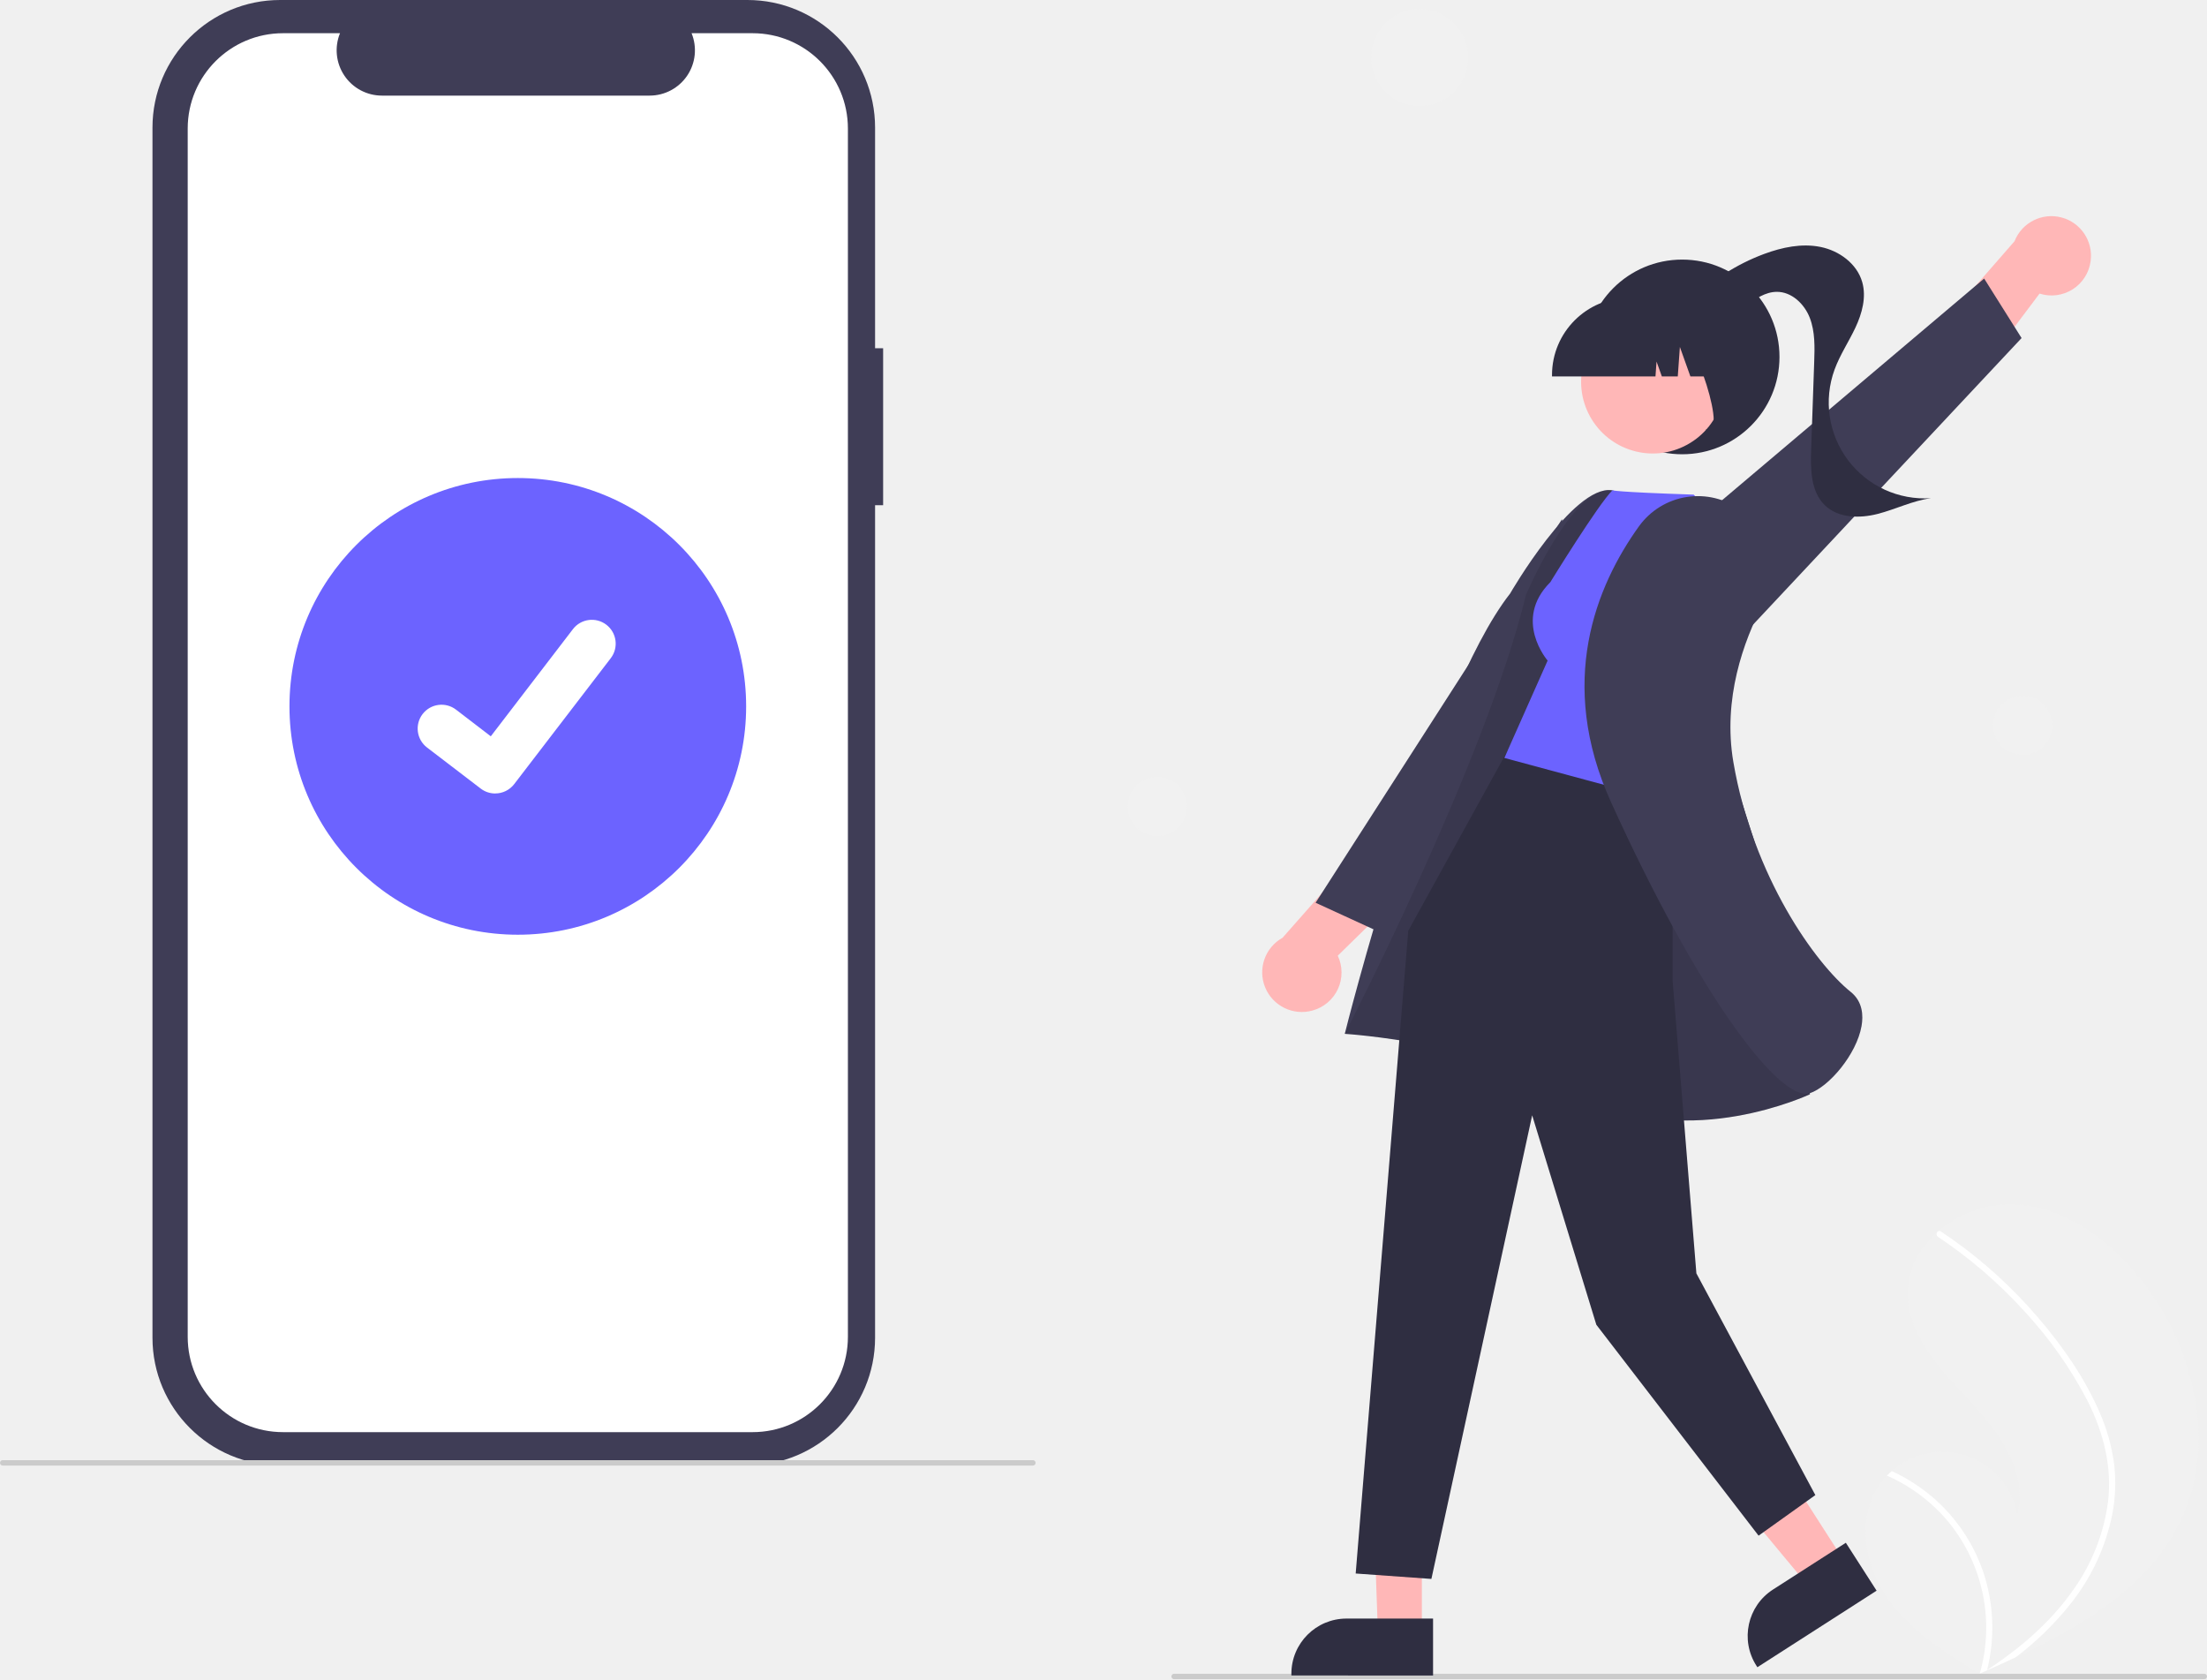
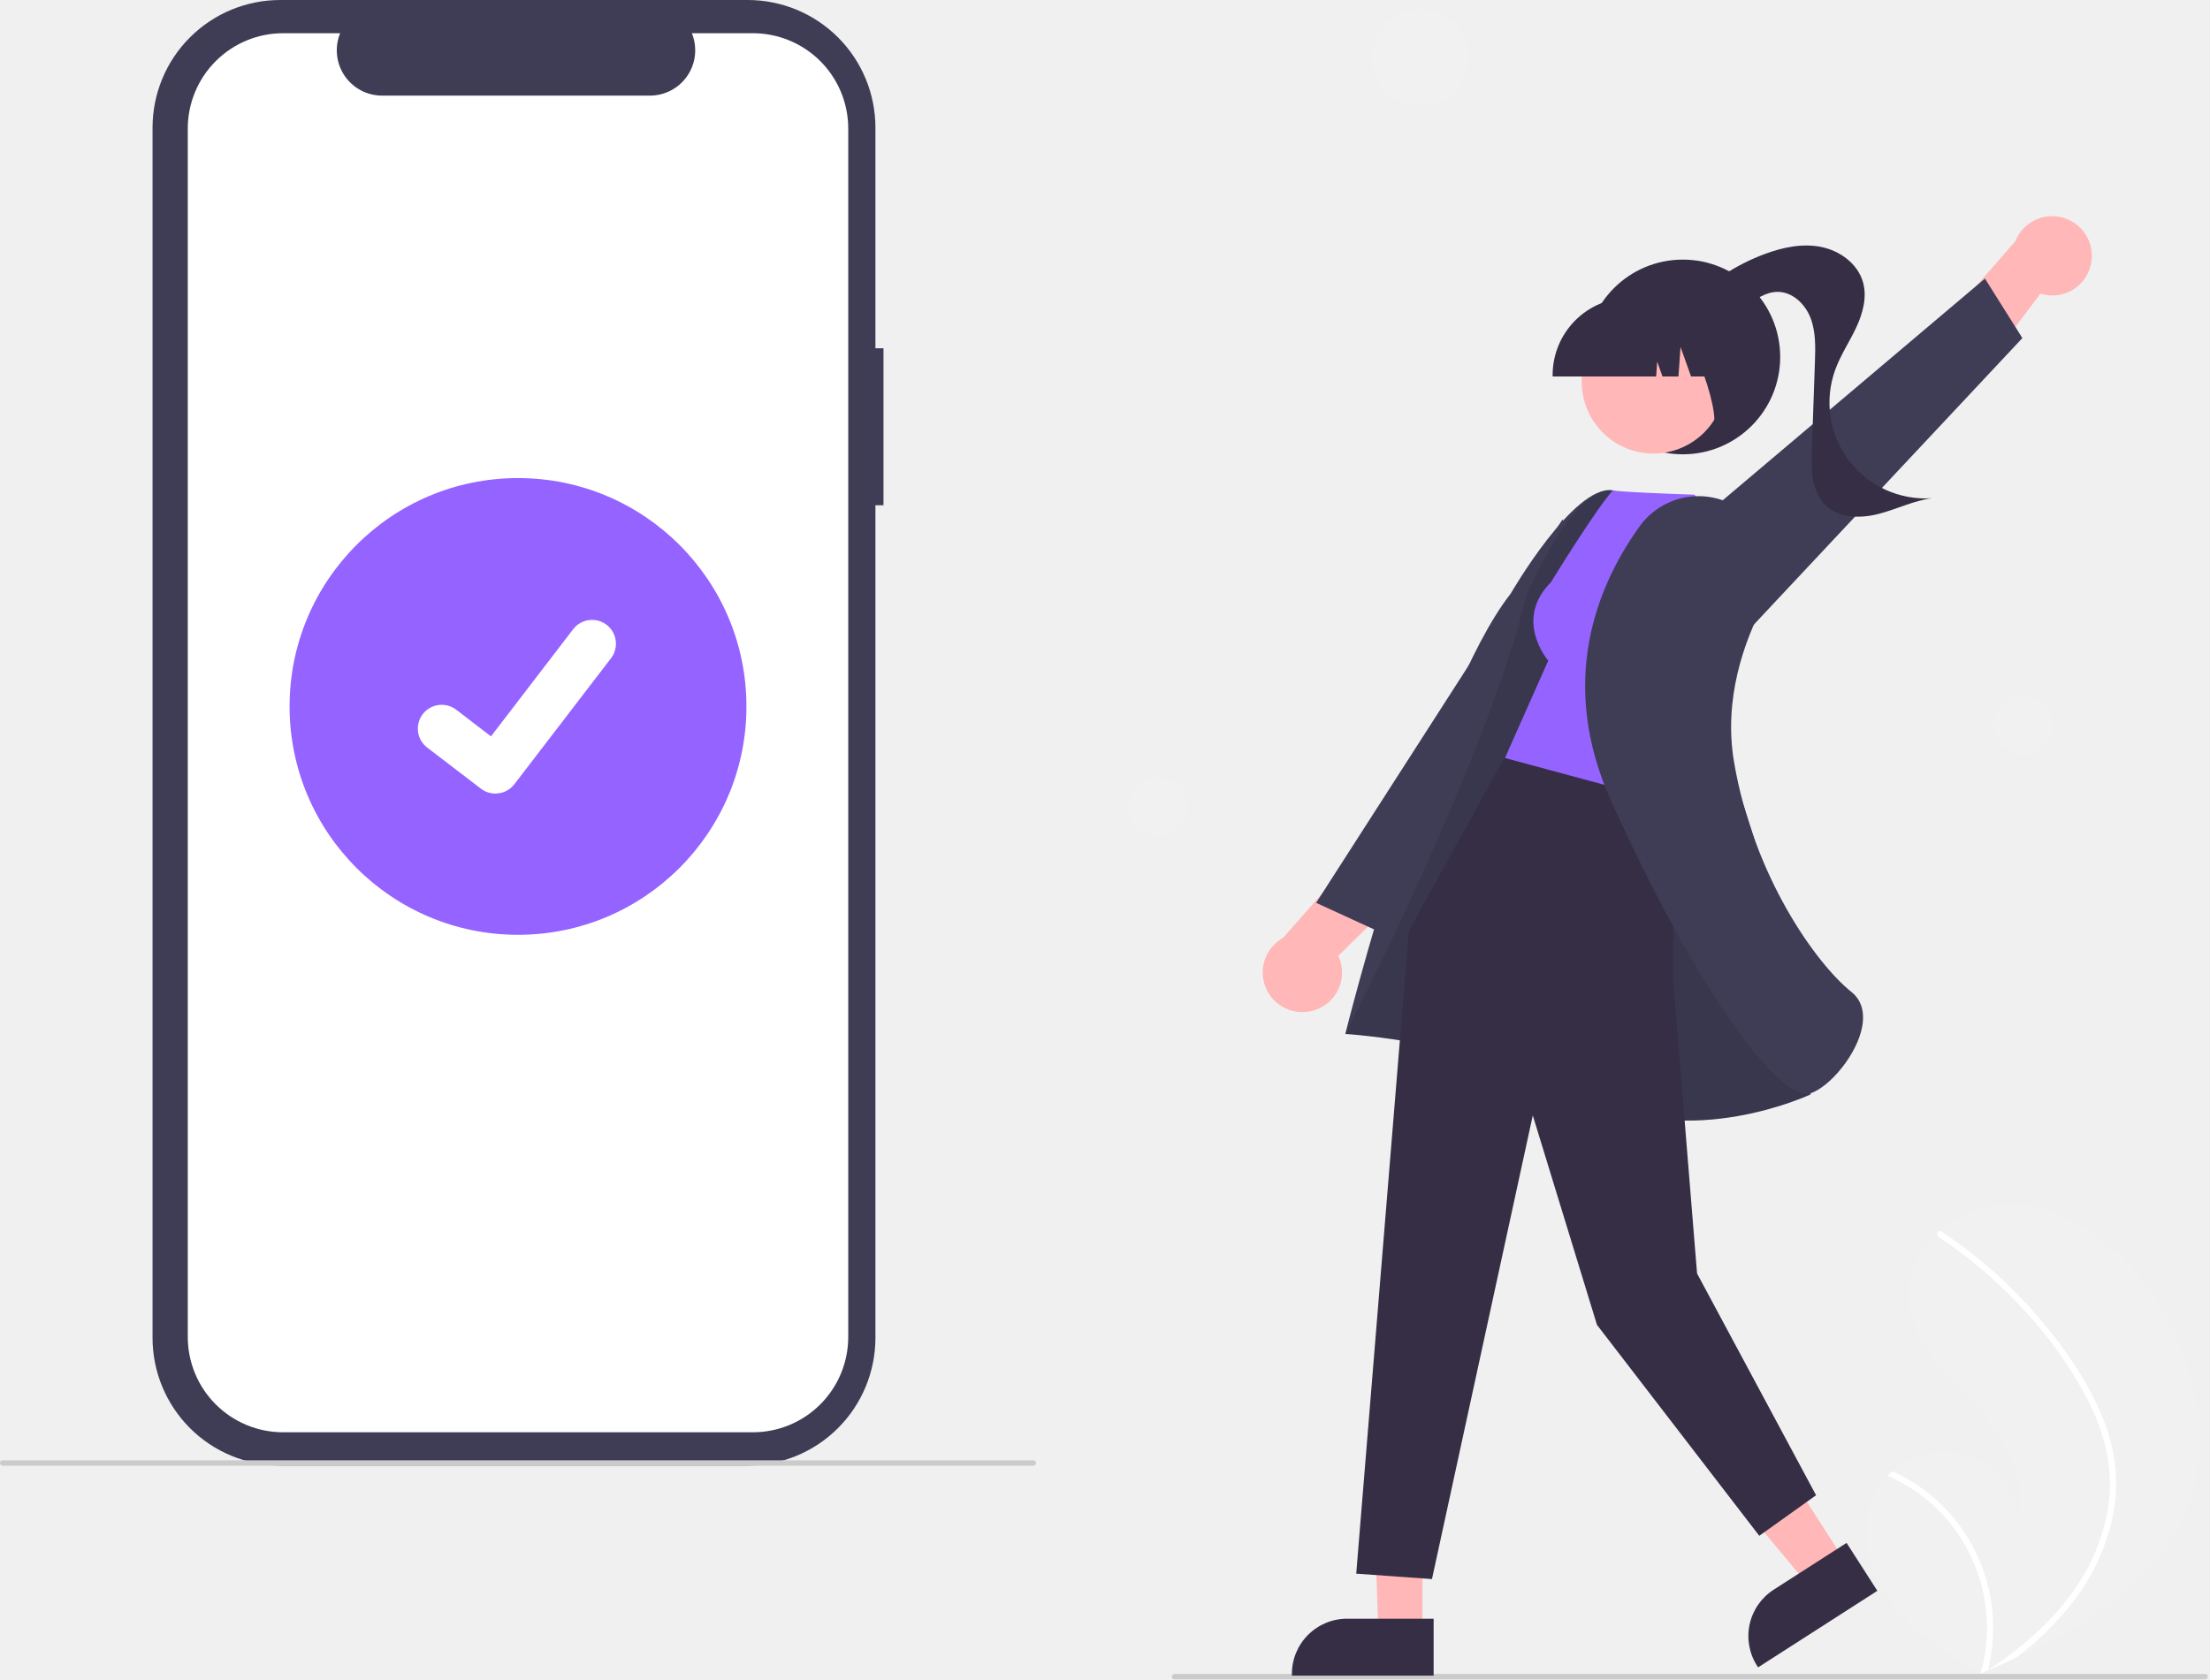
- <svg xmlns="http://www.w3.org/2000/svg" data-name="Layer 1" width="816.215" height="621" viewBox="0 0 816.215 621">
-   <path d="M518.501,268.281h-2.978V186.711A47.211,47.211,0,0,0,468.313,139.5H295.495a47.211,47.211,0,0,0-47.211,47.211V634.212a47.211,47.211,0,0,0,47.211,47.211H468.312a47.211,47.211,0,0,0,47.211-47.211v-307.868h2.978Z" transform="translate(-191.8923 -139.5)" fill="#3f3d56" />
-   <path d="M470.217,151.783H447.659A16.75,16.75,0,0,1,432.15,174.859H333.145a16.75,16.75,0,0,1-15.508-23.076H296.567A35.256,35.256,0,0,0,261.311,187.039V633.884a35.256,35.256,0,0,0,35.256,35.256H470.217a35.256,35.256,0,0,0,35.256-35.256h0V187.039A35.256,35.256,0,0,0,470.217,151.783Z" transform="translate(-191.8923 -139.5)" fill="#fff" />
-   <path d="M573.892,681.5h-381a1,1,0,0,1,0-2h381a1,1,0,0,1,0,2Z" transform="translate(-191.8923 -139.5)" fill="#cbcbcb" />
-   <circle id="baf12095-0797-4180-a98d-6422936d747a" data-name="Ellipse 44" cx="191.5" cy="261.234" r="84.446" fill="#6c63ff" />
-   <path id="b582f34e-fd02-4670-b1d8-d23f069ed737-338" data-name="Path 395" d="M375.024,432.947a8.758,8.758,0,0,1-5.269-1.751l-.094-.071-19.846-15.182a8.819,8.819,0,1,1,10.732-13.998l12.855,9.858L403.778,372.174a8.816,8.816,0,0,1,12.36-1.633l.003.002-.189.262.194-.262a8.826,8.826,0,0,1,1.631,12.362l-35.729,46.592a8.821,8.821,0,0,1-7.015,3.439Z" transform="translate(-191.8923 -139.5)" fill="#fff" />
-   <path d="M886.137,689.8a26.263,26.263,0,0,1,3.606-4.595c.565-.586,1.16-1.137,1.774-1.674a28.142,28.142,0,0,1,46.402,16.007c4.124-15.252-6.612-30.276-17.406-41.816-10.8-11.536-23.143-24.191-23.081-39.998.03-8.796,4.333-16.643,10.829-22.46.2-.176.401-.352.605-.522a41.071,41.071,0,0,1,28.288-9.858c19.199,1.028,35.963,13.932,47.605,29.238,18.739,24.627,26.95,59.197,13.832,87.231-11.539,24.656-36.149,39.298-61.265,51.069q-5.261,2.466-10.501,4.783c-.023.006-.048.023-.071.029-.168.074-.336.148-.494.224-.721.318-1.442.636-2.157.95l.331.216,1.033.669c-.358-.217-.712-.427-1.07-.644-.107-.066-.219-.127-.325-.193-12.336-7.402-24.843-15.232-33.365-26.788C881.867,719.67,878.313,702.484,886.137,689.8Z" transform="translate(-191.8923 -139.5)" fill="#f1f1f1" />
-   <path d="M968.44,661.936a69.818,69.818,0,0,1,5.376,19.53,60.624,60.624,0,0,1-.731,18.012,77.675,77.675,0,0,1-15.577,33.322,111.792,111.792,0,0,1-20.182,19.62q-5.26,2.466-10.501,4.783c-.023.006-.048.023-.072.029-.168.074-.336.148-.494.224-.721.318-1.442.636-2.157.95l.331.216,1.033.669c-.358-.217-.712-.427-1.07-.644-.106-.066-.219-.127-.325-.193a61.796,61.796,0,0,0-11.207-55.647A62.325,62.325,0,0,0,889.743,685.205c.564-.586,1.16-1.137,1.774-1.674a64.619,64.619,0,0,1,9.904,5.655,63.317,63.317,0,0,1,23.959,31.74,64.735,64.735,0,0,1,1.405,36.188c.619-.405,1.241-.82,1.845-1.234,11.492-7.75,22.083-17.057,30.061-28.471a72.261,72.261,0,0,0,12.822-32.585c1.529-12.834-1.682-25.454-7.412-36.905a151.257,151.257,0,0,0-23.696-33.67,171.872,171.872,0,0,0-31.776-27.322,1.236,1.236,0,0,1-.366-1.664,1.051,1.051,0,0,1,.605-.522.915.915,0,0,1,.78.158c1.44.961,2.868,1.931,4.279,2.929a173.822,173.822,0,0,1,31.765,29.016C954.721,637.4,962.94,649.126,968.44,661.936Z" transform="translate(-191.8923 -139.5)" fill="#fff" />
-   <circle id="ae2e9f9a-ed63-4994-961d-af4fbb6f5199" data-name="Ellipse 44" cx="525.042" cy="21.276" r="17.934" fill="#f1f1f1" />
-   <circle id="b777be60-18da-4893-88a8-55a275d98bc2" data-name="Ellipse 44" cx="748.042" cy="268.276" r="10.934" fill="#f1f1f1" />
-   <circle id="a703acd2-aa23-4bff-9a86-75b7d9a928c1" data-name="Ellipse 44" cx="428.042" cy="298.276" r="10.934" fill="#f1f1f1" />
-   <path d="M626.108,760.5h381a1,1,0,1,0,0-2h-381a1,1,0,0,0,0,2Z" transform="translate(-191.8923 -139.5)" fill="#cbcbcb" />
-   <path d="M965.062,236.135a14.652,14.652,0,0,0-28.137-7.426l-30.917,35.444,9.072,25.337,31.093-41.415A14.573,14.573,0,0,0,965.062,236.135Z" transform="translate(-191.8923 -139.5)" fill="#ffb7b7" />
-   <polygon points="645.013 234.549 747.642 125.02 733.799 103.012 605.076 211.876 645.013 234.549" fill="#3f3d56" />
-   <circle cx="622.108" cy="132" r="36" fill="#2f2e41" />
-   <path d="M816.894,251.163A75.485,75.485,0,0,1,844.357,233.404c6.639-2.459,13.865-3.979,20.805-2.582,6.941,1.397,13.504,6.198,15.44,13.008,1.583,5.568-.052,11.564-2.509,16.806-2.457,5.242-5.738,10.102-7.725,15.54a35.468,35.468,0,0,0,35.689,47.562c-6.819.914-13.105,4.119-19.771,5.825-6.666,1.706-14.533,1.59-19.486-3.185-5.241-5.052-5.346-13.267-5.093-20.542q.565-16.222,1.13-32.445c.192-5.515.356-11.208-1.633-16.356-1.989-5.148-6.716-9.656-12.235-9.609-4.183.035-7.885,2.569-11.239,5.068-3.354,2.499-6.905,5.165-11.071,5.536-4.166.372-8.923-2.711-8.611-6.882Z" transform="translate(-191.8923 -139.5)" fill="#2f2e41" />
-   <path d="M677.269,513.223a14.652,14.652,0,0,1-11.039-26.925l31.101-35.284,26.305,5.683-36.997,36.238a14.573,14.573,0,0,1-9.369,20.287Z" transform="translate(-191.8923 -139.5)" fill="#ffb7b7" />
-   <polygon points="587.698 247.405 510.183 344.705 486.555 333.857 577.665 192.012 587.698 247.405" fill="#3f3d56" />
-   <polygon points="525.848 541.211 507.374 540.921 509.596 603.887 525.845 603.887 525.848 541.211" fill="#ffb7b7" />
-   <path d="M721.882,738.082l-32.001-.001h-.001A20.395,20.395,0,0,0,669.486,758.474v.663l52.395.002Z" transform="translate(-191.8923 -139.5)" fill="#2f2e41" />
-   <polygon points="648.165 524.511 627.984 537.467 668.352 586.032 682.026 577.253 648.165 524.511" fill="#ffb7b7" />
-   <path d="M874.54,710.049,847.611,727.338l-.001.001a20.395,20.395,0,0,0-6.143,28.179l.358.558,44.091-28.307Z" transform="translate(-191.8923 -139.5)" fill="#2f2e41" />
-   <path d="M847.247,471.74s-44.84-148.927-59.25-150.94-37.628,38.213-37.628,38.213c-30.103,38.408-61.144,162.821-61.144,162.821s51.747,3.238,89.573,23.363,82.468-1.019,82.468-1.019Z" transform="translate(-191.8923 -139.5)" fill="#3f3d56" />
-   <path d="M847.247,471.74s-44.84-148.927-59.25-150.94-31.731,38.621-31.731,38.621c-15,62-67.041,162.413-67.041,162.413s51.747,3.238,89.573,23.363,82.468-1.019,82.468-1.019Z" transform="translate(-191.8923 -139.5)" opacity="0.1" style="isolation:isolate" />
-   <polygon points="618.567 287.682 618.567 362.517 627.374 470.921 671.374 552.921 650.374 567.921 590.374 489.921 566.643 412.472 529.374 583.921 501.374 581.921 520.82 344.21 557.721 277.3 618.567 287.682" fill="#2f2e41" />
-   <path d="M765.25,354.8c-14,14-1,29-1,29l-16,36,63,17,22.016-98.378-15-16c-30-1-30.016-1.622-30.016-1.622C782.994,325.944,765.25,354.8,765.25,354.8Z" transform="translate(-191.8923 -139.5)" fill="#6c63ff" />
-   <path d="M835.803,328.23a26.884,26.884,0,0,0-37.777,5.913c-15.838,22.052-30.482,57.661-10.305,102.072,32.399,71.31,60.593,107.814,72.055,107.811a4.56,4.56,0,0,0,1.473-.231c7.055-2.394,17.256-14.332,19.103-24.853.661-3.766.504-9.011-4-12.612-12.936-10.346-36.158-42.562-43.402-84.964-4.003-23.43,3.76-44.772,10.978-58.55a26.879,26.879,0,0,0-7.777-34.329h0Z" transform="translate(-191.8923 -139.5)" fill="#3f3d56" />
-   <circle cx="803.14" cy="280.711" r="26.5" transform="translate(-228.1167 280.1343) rotate(-28.6632)" fill="#ffb7b7" />
-   <path d="M765.872,278.707h38.266l.393-5.494,1.962,5.494h5.892l.778-10.889,3.889,10.889h11.401v-.539a28.624,28.624,0,0,0-28.592-28.592h-5.395A28.624,28.624,0,0,0,765.872,278.168Z" transform="translate(-191.8923 -139.5)" fill="#2f2e41" />
-   <path d="M822.67,298.454,839,293.156V253.5H808.156l.764.762C819.544,264.873,831.36,302.519,822.67,298.454Z" transform="translate(-191.8923 -139.5)" fill="#2f2e41" />
+ <svg xmlns="http://www.w3.org/2000/svg" width="817" height="621" viewBox="0 0 817 621" fill="none">
+   <g clip-path="url(#clip0_2935_393)">
+     <path d="M326.609 128.781H323.631V47.211C323.631 41.011 322.41 34.872 320.037 29.144C317.665 23.416 314.187 18.212 309.803 13.828C305.419 9.444 300.215 5.966 294.487 3.594C288.759 1.221 282.62 5.25296e-06 276.42 0H103.602C91.081 -2.38694e-05 79.073 4.974 70.219 13.828C61.365 22.681 56.392 34.69 56.392 47.211V494.712C56.392 500.912 57.613 507.051 59.985 512.779C62.358 518.507 65.835 523.711 70.219 528.095C74.603 532.479 79.808 535.957 85.535 538.329C91.263 540.702 97.402 541.923 103.602 541.923H276.42C288.941 541.923 300.949 536.949 309.803 528.095C318.657 519.242 323.631 507.233 323.631 494.712V186.844H326.609V128.781Z" fill="#3F3D56" />
+     <path d="M278.325 12.283H255.767C256.804 14.827 257.2 17.586 256.92 20.319C256.639 23.051 255.691 25.673 254.159 27.953C252.627 30.232 250.558 32.1 248.134 33.392C245.71 34.684 243.005 35.359 240.258 35.36H141.253C138.506 35.359 135.802 34.684 133.377 33.392C130.953 32.1 128.884 30.232 127.352 27.953C125.82 25.673 124.872 23.051 124.591 20.319C124.311 17.586 124.707 14.827 125.745 12.283H104.675C100.045 12.283 95.46 13.195 91.183 14.967C86.905 16.739 83.019 19.336 79.745 22.61C76.471 25.883 73.874 29.77 72.102 34.048C70.33 38.325 69.418 42.91 69.418 47.54V494.384C69.418 499.014 70.33 503.599 72.102 507.876C73.874 512.154 76.471 516.041 79.745 519.315C83.019 522.588 86.905 525.185 91.183 526.957C95.46 528.729 100.045 529.641 104.675 529.641H278.325C282.955 529.641 287.54 528.729 291.817 526.957C296.095 525.185 299.981 522.588 303.255 519.315C306.529 516.041 309.126 512.154 310.898 507.877C312.67 503.599 313.581 499.014 313.581 494.384V47.54C313.581 42.91 312.67 38.325 310.898 34.048C309.126 29.77 306.529 25.883 303.255 22.61C299.981 19.336 296.095 16.739 291.817 14.967C287.54 13.195 282.955 12.283 278.325 12.283Z" fill="white" />
+     <path d="M382 542H1C0.735 542 0.48 541.895 0.293 541.707C0.105 541.52 0 541.265 0 541C0 540.735 0.105 540.48 0.293 540.293C0.48 540.105 0.735 540 1 540H382C382.265 540 382.52 540.105 382.707 540.293C382.895 540.48 383 540.735 383 541C383 541.265 382.895 541.52 382.707 541.707C382.52 541.895 382.265 542 382 542Z" fill="#CBCBCB" />
+     <path d="M191.5 345.68C238.138 345.68 275.946 307.872 275.946 261.233C275.946 214.595 238.138 176.787 191.5 176.787C144.862 176.787 107.054 214.595 107.054 261.233C107.054 307.872 144.862 345.68 191.5 345.68Z" fill="#9563FF" />
+     <path d="M183.132 293.448C181.232 293.451 179.383 292.837 177.863 291.697L177.769 291.626L157.923 276.445C157.003 275.74 156.232 274.861 155.652 273.858C155.073 272.856 154.697 271.749 154.545 270.6C154.393 269.452 154.469 268.285 154.769 267.166C155.068 266.048 155.585 264.999 156.289 264.08C156.994 263.16 157.873 262.389 158.875 261.81C159.878 261.23 160.985 260.854 162.134 260.702C163.282 260.55 164.449 260.626 165.567 260.926C166.686 261.225 167.735 261.742 168.654 262.446L181.509 272.304L211.885 232.675C212.59 231.756 213.468 230.985 214.47 230.406C215.473 229.826 216.579 229.45 217.727 229.299C218.875 229.147 220.041 229.223 221.16 229.522C222.278 229.821 223.326 230.338 224.245 231.042L224.248 231.044L224.059 231.306L224.253 231.044C226.106 232.469 227.319 234.57 227.625 236.888C227.931 239.206 227.304 241.55 225.884 243.407L190.155 289.998C189.328 291.072 188.265 291.94 187.049 292.537C185.832 293.133 184.494 293.442 183.14 293.438L183.132 293.448Z" fill="white" />
+     <path d="M694.245 550.3C695.272 548.639 696.482 547.097 697.851 545.705C698.415 545.119 699.011 544.567 699.625 544.031C703.359 540.707 707.91 538.438 712.811 537.457C717.713 536.476 722.787 536.818 727.512 538.448C732.238 540.078 736.444 542.938 739.698 546.732C742.952 550.526 745.136 555.119 746.027 560.038C750.151 544.786 739.415 529.762 728.621 518.222C717.821 506.686 705.478 494.031 705.54 478.224C705.57 469.428 709.873 461.581 716.369 455.764C716.569 455.587 716.77 455.411 716.974 455.241C724.826 448.511 734.928 444.991 745.262 445.383C764.461 446.412 781.225 459.315 792.867 474.621C811.606 499.248 819.817 533.817 806.698 561.852C795.159 586.508 770.55 601.15 745.433 612.921C741.926 614.565 738.426 616.159 734.933 617.704C734.91 617.71 734.884 617.727 734.861 617.733C734.693 617.807 734.525 617.881 734.367 617.957C733.646 618.275 732.925 618.593 732.21 618.907L732.541 619.123L733.574 619.792C733.216 619.575 732.862 619.365 732.504 619.148C732.397 619.082 732.285 619.021 732.179 618.955C719.843 611.553 707.335 603.723 698.813 592.167C689.975 580.169 686.421 562.984 694.245 550.3Z" fill="#F1F1F1" />
+     <path d="M776.548 522.436C779.279 528.65 781.09 535.229 781.923 541.966C782.579 547.973 782.332 554.044 781.192 559.978C778.743 572.173 773.4 583.601 765.615 593.301C759.741 600.665 752.96 607.257 745.433 612.921C741.926 614.565 738.426 616.159 734.933 617.704C734.91 617.71 734.884 617.726 734.861 617.733C734.693 617.806 734.525 617.88 734.367 617.957C733.646 618.275 732.925 618.593 732.211 618.907L732.542 619.123L733.574 619.792C733.216 619.575 732.862 619.365 732.504 619.148C732.398 619.082 732.285 619.021 732.179 618.955C734.893 609.459 735.293 599.45 733.343 589.768C731.393 580.086 727.15 571.013 720.971 563.308C714.759 555.7 706.837 549.669 697.851 545.704C698.415 545.119 699.011 544.567 699.625 544.03C703.086 545.62 706.4 547.512 709.528 549.685C720.716 557.418 729.116 568.547 733.487 581.425C737.389 593.109 737.876 605.663 734.892 617.614C735.511 617.209 736.132 616.793 736.737 616.38C748.229 608.63 758.82 599.323 766.798 587.909C773.678 578.263 778.081 567.073 779.619 555.325C781.148 542.491 777.937 529.871 772.207 518.419C765.88 506.168 757.908 494.84 748.511 484.749C739.073 474.38 728.402 465.204 716.735 457.427C716.472 457.25 716.288 456.978 716.219 456.669C716.151 456.359 716.205 456.035 716.369 455.764C716.494 455.517 716.711 455.329 716.974 455.241C717.108 455.207 717.247 455.204 717.382 455.231C717.517 455.258 717.644 455.316 717.754 455.399C719.194 456.36 720.622 457.33 722.033 458.328C733.782 466.647 744.452 476.394 753.798 487.344C762.829 497.899 771.048 509.626 776.548 522.436Z" fill="white" />
+     <path d="M525.042 39.21C534.946 39.21 542.976 31.181 542.976 21.276C542.976 11.371 534.946 3.342 525.042 3.342C515.137 3.342 507.108 11.371 507.108 21.276C507.108 31.181 515.137 39.21 525.042 39.21Z" fill="#F1F1F1" />
+     <path d="M748.042 279.21C754.08 279.21 758.976 274.315 758.976 268.276C758.976 262.237 754.08 257.342 748.042 257.342C742.003 257.342 737.108 262.237 737.108 268.276C737.108 274.315 742.003 279.21 748.042 279.21Z" fill="#F1F1F1" />
+     <path d="M428.042 309.21C434.08 309.21 438.976 304.315 438.976 298.276C438.976 292.237 434.08 287.342 428.042 287.342C422.003 287.342 417.108 292.237 417.108 298.276C417.108 304.315 422.003 309.21 428.042 309.21Z" fill="#F1F1F1" />
+     <path d="M434.215 621H815.215C815.481 621 815.735 620.895 815.922 620.707C816.11 620.52 816.215 620.265 816.215 620C816.215 619.735 816.11 619.48 815.922 619.293C815.735 619.105 815.481 619 815.215 619H434.215C433.95 619 433.696 619.105 433.508 619.293C433.321 619.48 433.215 619.735 433.215 620C433.215 620.265 433.321 620.52 433.508 620.707C433.696 620.895 433.95 621 434.215 621Z" fill="#CBCBCB" />
+     <path d="M773.17 96.635C773.67 93.083 772.85 89.471 770.865 86.484C768.88 83.496 765.868 81.34 762.4 80.425C758.932 79.509 755.248 79.898 752.047 81.517C748.847 83.136 746.351 85.873 745.033 89.209L714.116 124.653L723.188 149.99L754.281 108.575C756.309 109.225 758.456 109.422 760.57 109.152C762.683 108.883 764.712 108.153 766.513 107.015C768.313 105.877 769.843 104.357 770.993 102.564C772.143 100.77 772.886 98.747 773.17 96.635Z" fill="#FFB7B7" />
+     <path d="M645.013 234.549L747.642 125.02L733.799 103.012L605.076 211.876L645.013 234.549Z" fill="#3F3D56" />
+     <path d="M622.108 168C641.99 168 658.108 151.882 658.108 132C658.108 112.118 641.99 96 622.108 96C602.225 96 586.108 112.118 586.108 132C586.108 151.882 602.225 168 622.108 168Z" fill="#362E45" />
+     <path d="M625.001 111.663C632.748 103.808 642.122 97.746 652.465 93.904C659.103 91.445 666.329 89.925 673.27 91.322C680.21 92.719 686.774 97.52 688.71 104.33C690.293 109.898 688.658 115.893 686.201 121.135C683.744 126.377 680.464 131.238 678.477 136.675C676.449 142.223 675.839 148.19 676.703 154.033C677.566 159.877 679.875 165.412 683.42 170.136C686.966 174.861 691.635 178.626 697.004 181.088C702.373 183.551 708.272 184.633 714.166 184.237C707.346 185.152 701.06 188.356 694.395 190.062C687.729 191.768 679.862 191.652 674.909 186.877C669.668 181.825 669.563 173.61 669.816 166.334C670.193 155.52 670.57 144.705 670.946 133.89C671.138 128.374 671.302 122.682 669.313 117.534C667.324 112.386 662.597 107.878 657.079 107.925C652.896 107.961 649.194 110.494 645.84 112.993C642.486 115.492 638.936 118.158 634.769 118.53C630.603 118.901 625.846 115.818 626.158 111.647L625.001 111.663Z" fill="#362E45" />
+     <path d="M485.377 373.722C481.921 374.682 478.233 374.341 475.011 372.764C471.79 371.186 469.259 368.482 467.898 365.163C466.538 361.844 466.442 358.141 467.629 354.756C468.815 351.372 471.203 348.54 474.338 346.797L505.439 311.514L531.743 317.197L494.746 353.435C495.656 355.361 496.132 357.464 496.141 359.595C496.149 361.725 495.691 363.832 494.798 365.766C493.905 367.7 492.598 369.415 490.971 370.789C489.343 372.164 487.434 373.165 485.377 373.722Z" fill="#FFB7B7" />
+     <path d="M587.698 247.405L510.183 344.705L486.555 333.857L577.665 192.012L587.698 247.405Z" fill="#3F3D56" />
+     <path d="M525.848 541.212L507.374 540.922L509.596 603.888H525.845L525.848 541.212Z" fill="#FFB7B7" />
+     <path d="M529.99 598.581L497.989 598.58H497.988C492.579 598.58 487.392 600.729 483.568 604.553C479.743 608.378 477.594 613.565 477.594 618.973V619.636L529.989 619.638L529.99 598.581Z" fill="#362E45" />
+     <path d="M648.165 524.512L627.984 537.468L668.352 586.033L682.026 577.254L648.165 524.512Z" fill="#FFB7B7" />
+     <path d="M682.648 570.549L655.718 587.838L655.717 587.838C651.166 590.761 647.962 595.371 646.81 600.656C645.658 605.94 646.653 611.466 649.575 616.017L649.933 616.575L694.023 588.268L682.648 570.549Z" fill="#362E45" />
+     <path d="M655.355 332.24C655.355 332.24 610.515 183.312 596.105 181.3C581.695 179.287 558.477 219.513 558.477 219.513C528.374 257.921 497.333 382.334 497.333 382.334C497.333 382.334 549.079 385.572 586.906 405.697C624.733 425.822 669.374 404.678 669.374 404.678L655.355 332.24Z" fill="#3F3D56" />
+     <path opacity="0.1" d="M655.355 332.241C655.355 332.241 610.515 183.313 596.105 181.301C581.695 179.288 564.374 219.922 564.374 219.922C549.374 281.922 497.333 382.335 497.333 382.335C497.333 382.335 549.079 385.573 586.906 405.698C624.733 425.824 669.374 404.679 669.374 404.679L655.355 332.241Z" fill="black" />
+     <path d="M618.567 287.683V362.518L627.374 470.922L671.374 552.922L650.374 567.922L590.374 489.922L566.643 412.473L529.374 583.922L501.374 581.922L520.82 344.211L557.721 277.301L618.567 287.683Z" fill="#362E45" />
+     <path d="M573.358 215.299C559.358 229.299 572.358 244.299 572.358 244.299L556.358 280.299L619.358 297.299L641.374 198.921L626.374 182.921C596.374 181.921 596.358 181.299 596.358 181.299C591.101 186.443 573.358 215.299 573.358 215.299Z" fill="#9563FF" />
+     <path d="M643.911 188.729C641.05 186.617 637.798 185.094 634.343 184.247C630.889 183.401 627.301 183.248 623.788 183.798C620.274 184.348 616.904 185.59 613.874 187.451C610.844 189.313 608.213 191.757 606.134 194.642C590.296 216.694 575.651 252.303 595.829 296.714C628.228 368.023 656.422 404.528 667.884 404.524C668.384 404.529 668.882 404.45 669.357 404.293C676.412 401.899 686.613 389.961 688.46 379.44C689.121 375.675 688.964 370.43 684.46 366.828C671.525 356.482 648.302 324.267 641.058 281.864C637.055 258.435 644.819 237.092 652.036 223.314C655.085 217.614 655.977 211.005 654.548 204.7C653.12 198.395 649.467 192.816 644.259 188.985L643.911 188.729Z" fill="#3F3D56" />
+     <path d="M623.959 164.464C636.801 157.444 641.521 141.343 634.501 128.5C627.481 115.658 611.379 110.939 598.537 117.959C585.695 124.979 580.975 141.081 587.995 153.923C595.016 166.765 611.117 171.484 623.959 164.464Z" fill="#FFB7B7" />
+     <path d="M573.98 139.208H612.245L612.638 133.714L614.6 139.208H620.492L621.269 128.319L625.158 139.208H636.559V138.668C636.55 131.088 633.535 123.82 628.175 118.46C622.815 113.1 615.547 110.085 607.967 110.076H602.572C594.991 110.085 587.724 113.1 582.364 118.46C577.003 123.82 573.988 131.088 573.98 138.668V139.208Z" fill="#362E45" />
+     <path d="M630.778 158.954L647.108 153.656V114H616.263L617.027 114.762C627.652 125.373 639.468 163.019 630.778 158.954Z" fill="#362E45" />
+   </g>
+   <defs>
+     <clipPath id="clip0_2935_393">
+       <rect width="816.215" height="621" fill="white" />
+     </clipPath>
+   </defs>
</svg>
